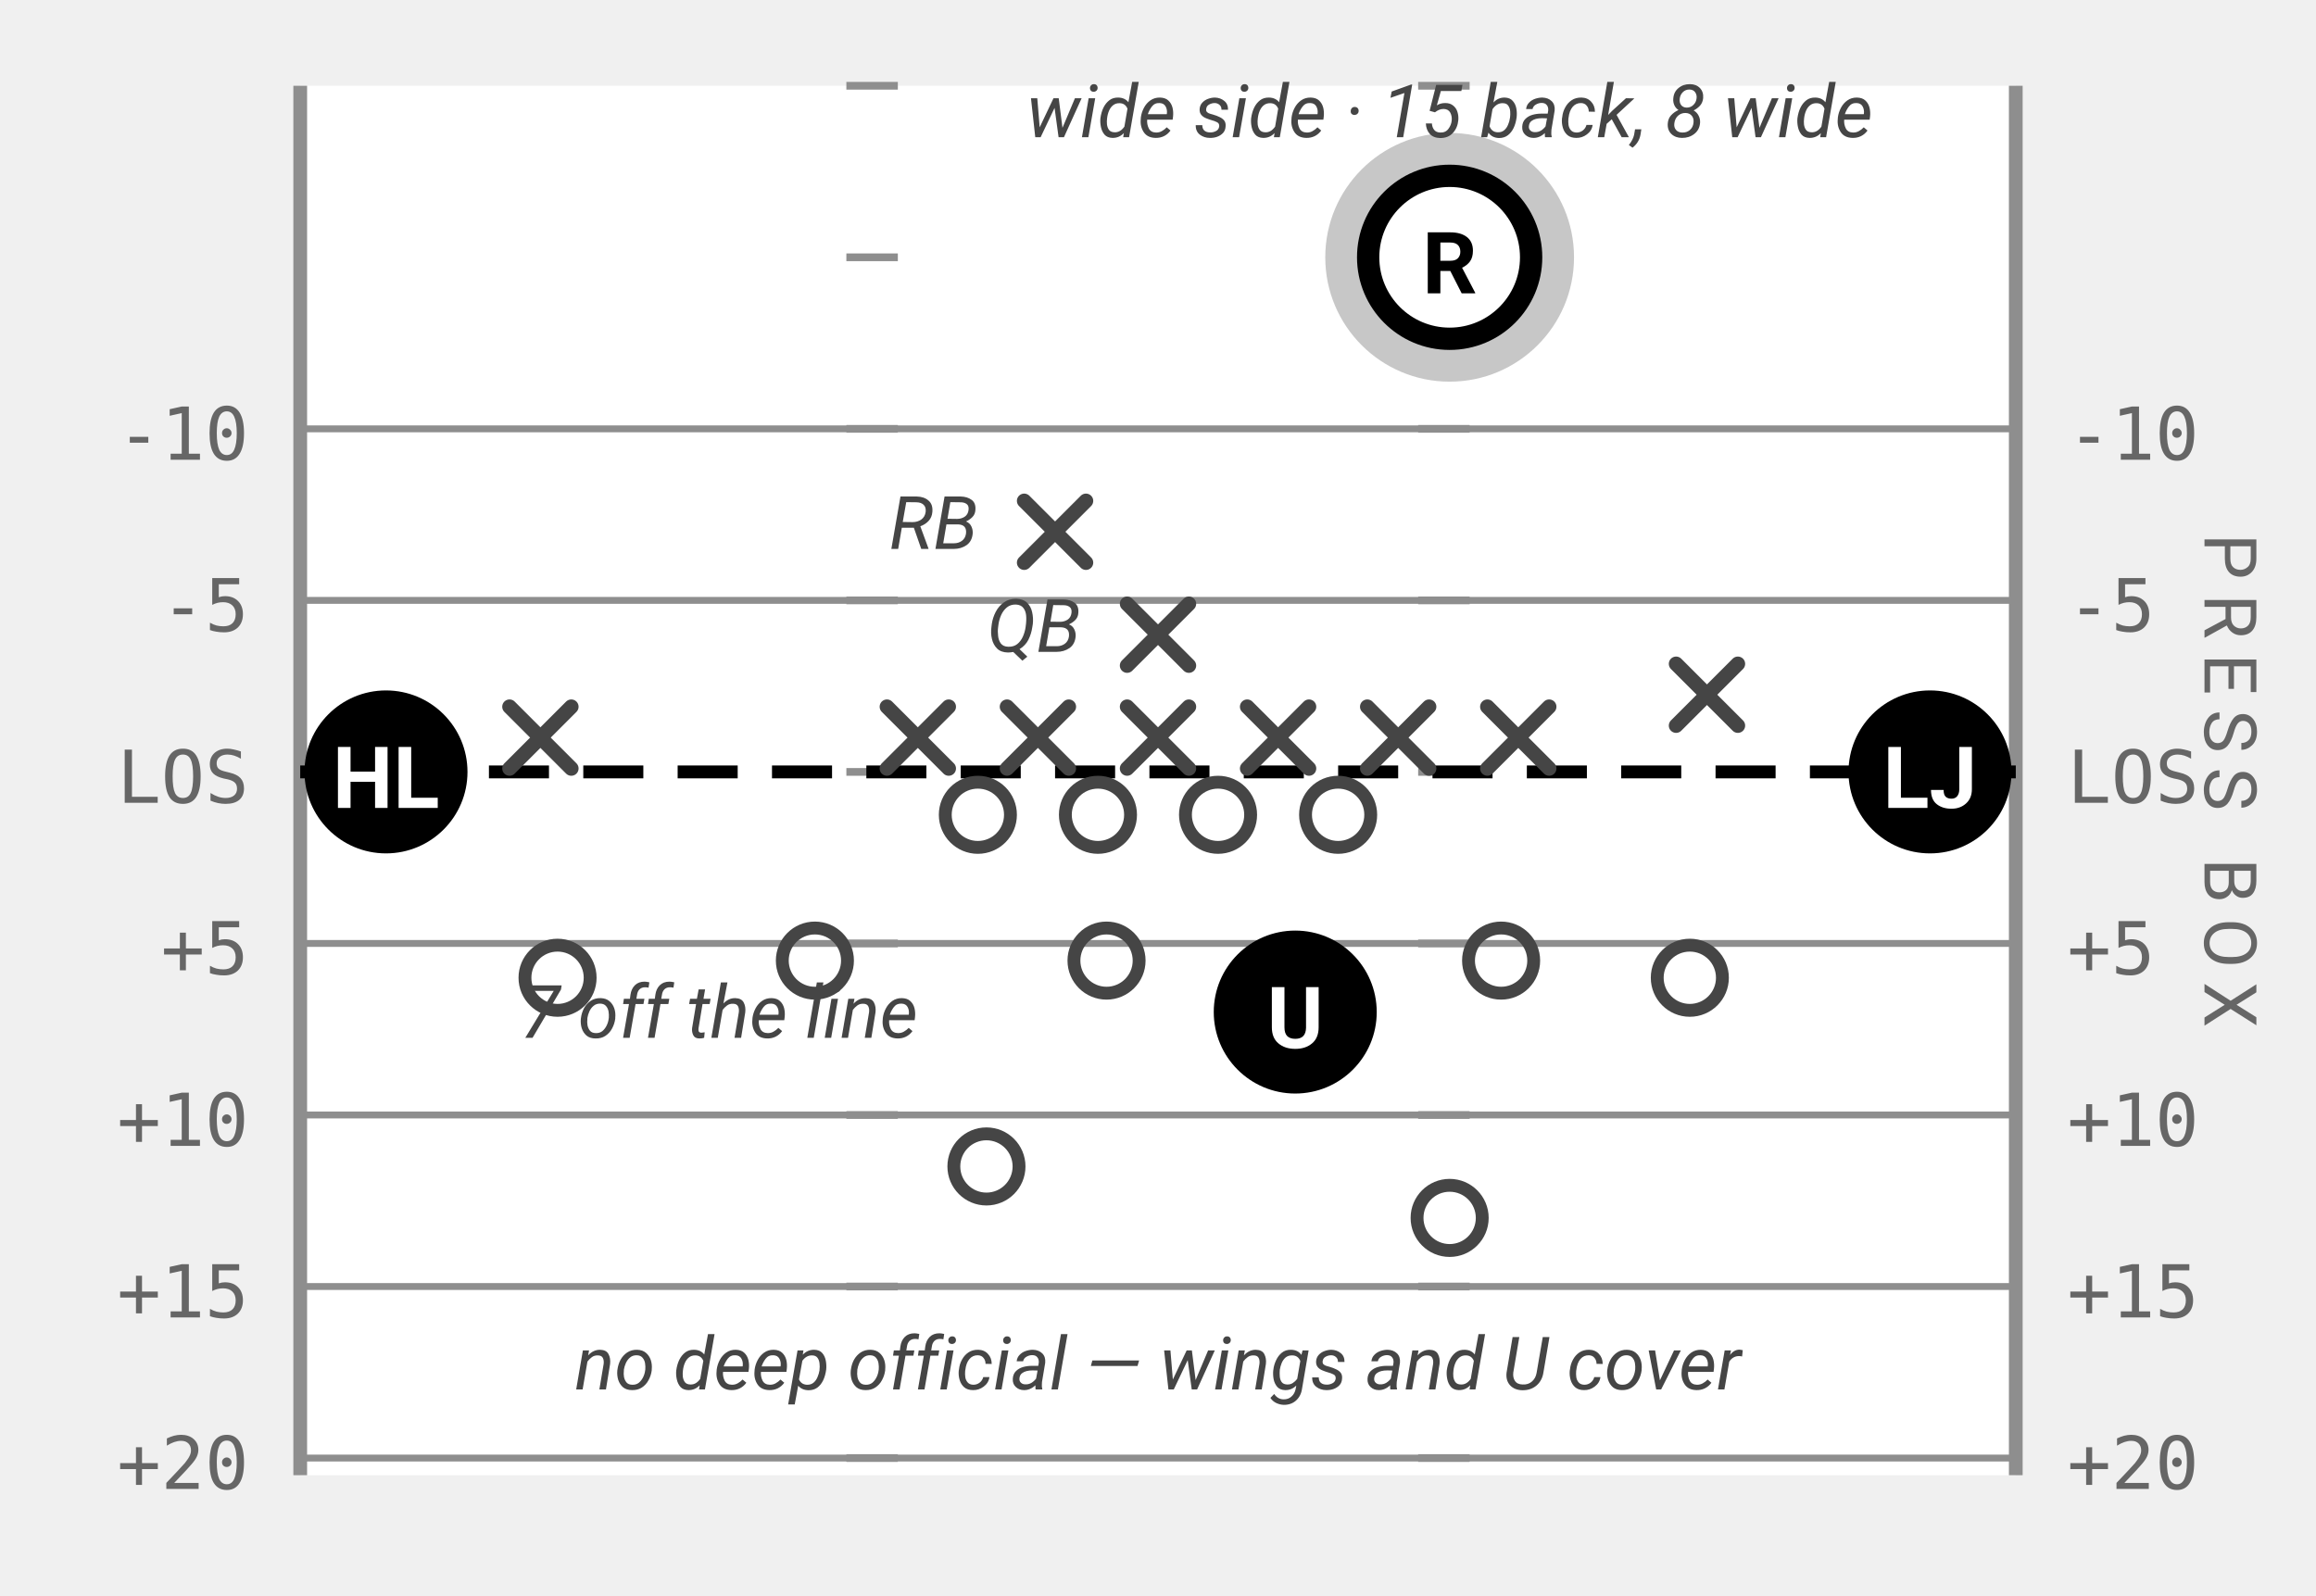
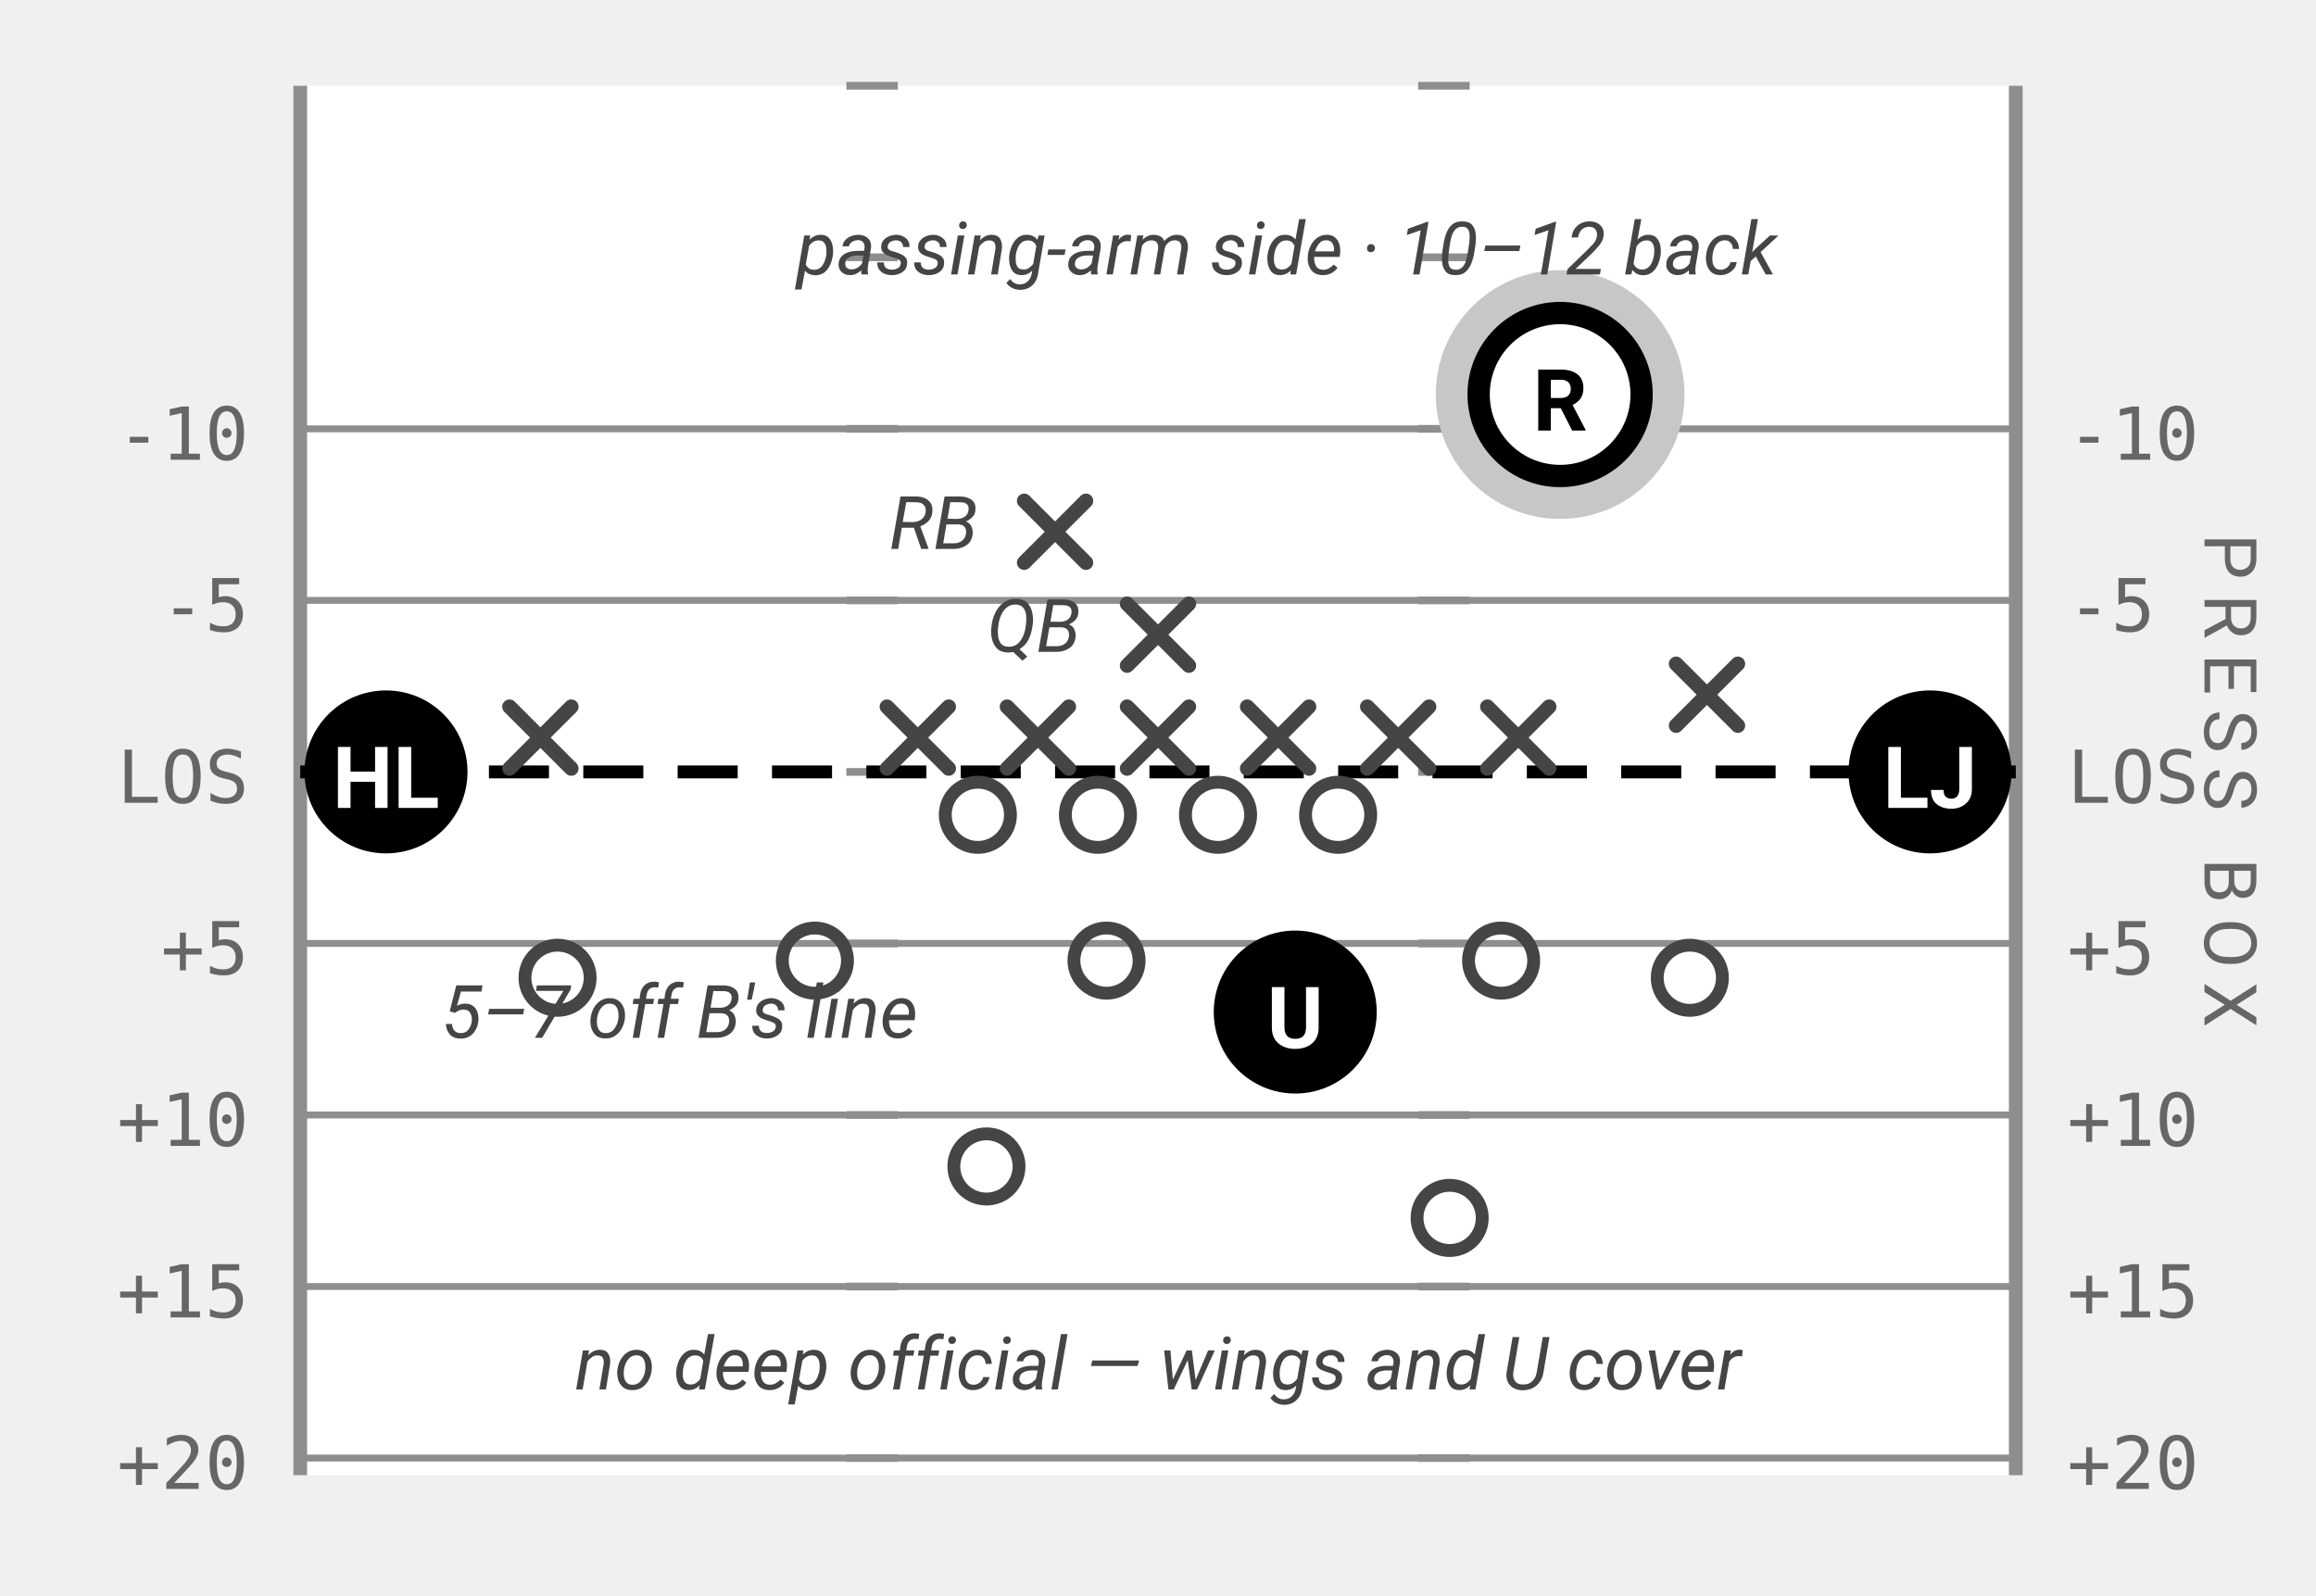
<svg xmlns="http://www.w3.org/2000/svg" viewBox="0 0 270 186" role="img" aria-label="Every down initial positions, crew of 4">
  <style>svg{font-family:system-ui,-apple-system,"Segoe UI",Roboto,"Helvetica Neue",Arial,sans-serif}
.turf{fill:#FFFFFF}
.ez{fill:url(#hz)}
.hl{stroke:#B8B8B8;stroke-width:1.15}
.sl{stroke:#8E8E8E;stroke-width:1.6;fill:none}
.yl{stroke:#8E8E8E;stroke-width:.8;fill:none}
.gl{stroke:#5A5A5A;stroke-width:2.2;fill:none}
.rl{stroke:#000000;stroke-width:1.5;stroke-dasharray:7 4;fill:none}
.hash{stroke:#8E8E8E;stroke-width:.9}
.post{stroke:#000000;stroke-width:3;fill:none;stroke-linecap:round}
.ylab{font-family:ui-monospace,Menlo,Consolas,monospace;font-size:8.5px;fill:#666666}
.ylab.end{text-anchor:end}
.ylab.start{text-anchor:start}
.pb{font-size:8.5px;letter-spacing:.2em;fill:#666666;text-anchor:middle;text-transform:uppercase}
.kp line{stroke:#454545;stroke-width:1.7;stroke-linecap:round}
.rp{fill:none;stroke:#454545;stroke-width:1.5}
.hat-b{fill:#000000}
.hat-w{fill:#FFFFFF;stroke:#000000;stroke-width:2.6}
.halo{fill:#C7C7C7}
.mk{font-size:10px;font-weight:600;text-anchor:middle}
.mk-l{fill:#FFFFFF}
.mk-d{fill:#000000}
.mv{stroke:#000000;stroke-width:1.7;fill:none;stroke-dasharray:.1 4.4;stroke-linecap:round}
.arh{fill:#000000}
.mvlab{font-size:8.4px;fill:#454545;text-anchor:middle;font-style:italic}
.note{font-size:8.6px;fill:#454545;font-style:italic}
.note.middle{text-anchor:middle}
.note.start{text-anchor:start}
.note.end{text-anchor:end}
.flagk{fill:#000000}
.flagt{stroke:#000000;stroke-width:1.4;stroke-linecap:round}</style>
  <defs>
    <pattern id="hz" width="7" height="7" patternUnits="userSpaceOnUse" patternTransform="rotate(45)">
      <line x1="0" y1="0" x2="0" y2="7" class="hl" />
    </pattern>
    <marker id="ar" viewBox="0 0 10 10" refX="8" refY="5" markerWidth="5" markerHeight="5" orient="auto-start-reverse">
      <path d="M0,1 L9,5 L0,9 z" class="arh" />
    </marker>
  </defs>
  <rect x="35" y="10" width="200" height="162" class="turf" />
  <line x1="98.67" y1="10" x2="104.67" y2="10" class="hash" />
  <line x1="165.33" y1="10" x2="171.33" y2="10" class="hash" />
  <line x1="98.67" y1="30" x2="104.67" y2="30" class="hash" />
  <line x1="165.33" y1="30" x2="171.33" y2="30" class="hash" />
  <line x1="98.67" y1="50" x2="104.67" y2="50" class="hash" />
  <line x1="165.33" y1="50" x2="171.33" y2="50" class="hash" />
  <line x1="98.67" y1="70" x2="104.67" y2="70" class="hash" />
  <line x1="165.33" y1="70" x2="171.33" y2="70" class="hash" />
  <line x1="98.67" y1="90" x2="104.67" y2="90" class="hash" />
  <line x1="165.33" y1="90" x2="171.33" y2="90" class="hash" />
  <line x1="98.67" y1="110" x2="104.67" y2="110" class="hash" />
  <line x1="165.33" y1="110" x2="171.33" y2="110" class="hash" />
  <line x1="98.67" y1="130" x2="104.67" y2="130" class="hash" />
  <line x1="165.33" y1="130" x2="171.33" y2="130" class="hash" />
  <line x1="98.67" y1="150" x2="104.67" y2="150" class="hash" />
  <line x1="165.33" y1="150" x2="171.33" y2="150" class="hash" />
  <line x1="98.67" y1="170" x2="104.67" y2="170" class="hash" />
  <line x1="165.33" y1="170" x2="171.33" y2="170" class="hash" />
  <line x1="35" y1="10" x2="35" y2="172" class="sl" />
  <line x1="235" y1="10" x2="235" y2="172" class="sl" />
  <line x1="35" y1="50" x2="235" y2="50" class="yl" />
  <text x="29" y="53.6" class="ylab end">-10</text>
  <text x="241" y="53.6" class="ylab start">-10</text>
  <line x1="35" y1="70" x2="235" y2="70" class="yl" />
  <text x="29" y="73.6" class="ylab end">-5</text>
  <text x="241" y="73.6" class="ylab start">-5</text>
  <line x1="35" y1="110" x2="235" y2="110" class="yl" />
  <text x="29" y="113.6" class="ylab end">+5</text>
  <text x="241" y="113.6" class="ylab start">+5</text>
  <line x1="35" y1="130" x2="235" y2="130" class="yl" />
  <text x="29" y="133.6" class="ylab end">+10</text>
  <text x="241" y="133.6" class="ylab start">+10</text>
  <line x1="35" y1="150" x2="235" y2="150" class="yl" />
  <text x="29" y="153.6" class="ylab end">+15</text>
  <text x="241" y="153.6" class="ylab start">+15</text>
  <line x1="35" y1="170" x2="235" y2="170" class="yl" />
  <text x="29" y="173.6" class="ylab end">+20</text>
  <text x="241" y="173.6" class="ylab start">+20</text>
  <line x1="35" y1="90" x2="235" y2="90" class="rl" />
  <text x="29" y="93.6" class="ylab end">LOS</text>
  <text x="241" y="93.6" class="ylab start">LOS</text>
  <text x="257" y="91" class="pb" transform="rotate(90 257 91)">PRESS BOX</text>
  <g class="kp">
    <line x1="103.4" y1="82.4" x2="110.6" y2="89.6" />
    <line x1="103.4" y1="89.6" x2="110.6" y2="82.4" />
  </g>
  <g class="kp">
    <line x1="117.4" y1="82.4" x2="124.6" y2="89.6" />
    <line x1="117.4" y1="89.6" x2="124.6" y2="82.4" />
  </g>
  <g class="kp">
    <line x1="131.4" y1="82.4" x2="138.6" y2="89.6" />
    <line x1="131.4" y1="89.6" x2="138.6" y2="82.4" />
  </g>
  <g class="kp">
    <line x1="145.4" y1="82.4" x2="152.6" y2="89.6" />
    <line x1="145.4" y1="89.6" x2="152.6" y2="82.4" />
  </g>
  <g class="kp">
    <line x1="159.4" y1="82.4" x2="166.6" y2="89.6" />
    <line x1="159.4" y1="89.6" x2="166.6" y2="82.4" />
  </g>
  <g class="kp">
    <line x1="173.4" y1="82.4" x2="180.6" y2="89.6" />
    <line x1="173.4" y1="89.6" x2="180.6" y2="82.4" />
  </g>
  <g class="kp">
    <line x1="59.4" y1="82.4" x2="66.6" y2="89.6" />
    <line x1="59.4" y1="89.6" x2="66.6" y2="82.4" />
  </g>
  <g class="kp">
    <line x1="195.4" y1="77.4" x2="202.6" y2="84.6" />
    <line x1="195.4" y1="84.6" x2="202.6" y2="77.4" />
  </g>
  <g class="kp">
    <line x1="131.4" y1="70.4" x2="138.6" y2="77.6" />
    <line x1="131.4" y1="77.6" x2="138.6" y2="70.4" />
  </g>
  <g class="kp">
    <line x1="119.4" y1="58.4" x2="126.6" y2="65.6" />
    <line x1="119.4" y1="65.6" x2="126.6" y2="58.4" />
  </g>
  <circle cx="114" cy="95" r="3.8" class="rp" />
  <circle cx="128" cy="95" r="3.8" class="rp" />
  <circle cx="142" cy="95" r="3.8" class="rp" />
  <circle cx="156" cy="95" r="3.8" class="rp" />
  <circle cx="95" cy="112" r="3.8" class="rp" />
  <circle cx="129" cy="112" r="3.8" class="rp" />
  <circle cx="175" cy="112" r="3.8" class="rp" />
  <circle cx="65" cy="114" r="3.8" class="rp" />
  <circle cx="197" cy="114" r="3.8" class="rp" />
  <circle cx="115" cy="136" r="3.8" class="rp" />
  <circle cx="169" cy="142" r="3.8" class="rp" />
  <g class="you">
-     <circle cx="169" cy="30" r="14.5" class="halo" />
-     <circle cx="169" cy="30" r="9.5" class="hat-w" />
-     <text x="169" y="34.2" class="mk mk-d">R</text>
+     <circle cx="181.88" cy="46" r="14.5" class="halo" />
+     <circle cx="181.88" cy="46" r="9.5" class="hat-w" />
+     <text x="181.88" y="50.2" class="mk mk-d">R</text>
  </g>
  <g>
    <circle cx="151" cy="118" r="9.5" class="hat-b" />
    <text x="151" y="122.2" class="mk mk-l">U</text>
  </g>
  <g>
    <circle cx="45" cy="90" r="9.5" class="hat-b" />
    <text x="45" y="94.2" class="mk mk-l">HL</text>
  </g>
  <g>
    <circle cx="225" cy="90" r="9.5" class="hat-b" />
    <text x="225" y="94.2" class="mk mk-l">LJ</text>
  </g>
  <text x="126" y="76" class="note end">QB</text>
  <text x="114" y="64" class="note end">RB</text>
-   <text x="169" y="16" class="note middle">wide side · 15 back, 8 wide</text>
-   <text x="107" y="121" class="note end">7 off the line</text>
+   <text x="150" y="32" class="note middle">passing-arm side · 10–12 back</text>
+   <text x="107" y="121" class="note end">5–7 off B's line</text>
  <text x="135" y="162" class="note middle">no deep official — wings and U cover</text>
</svg>
